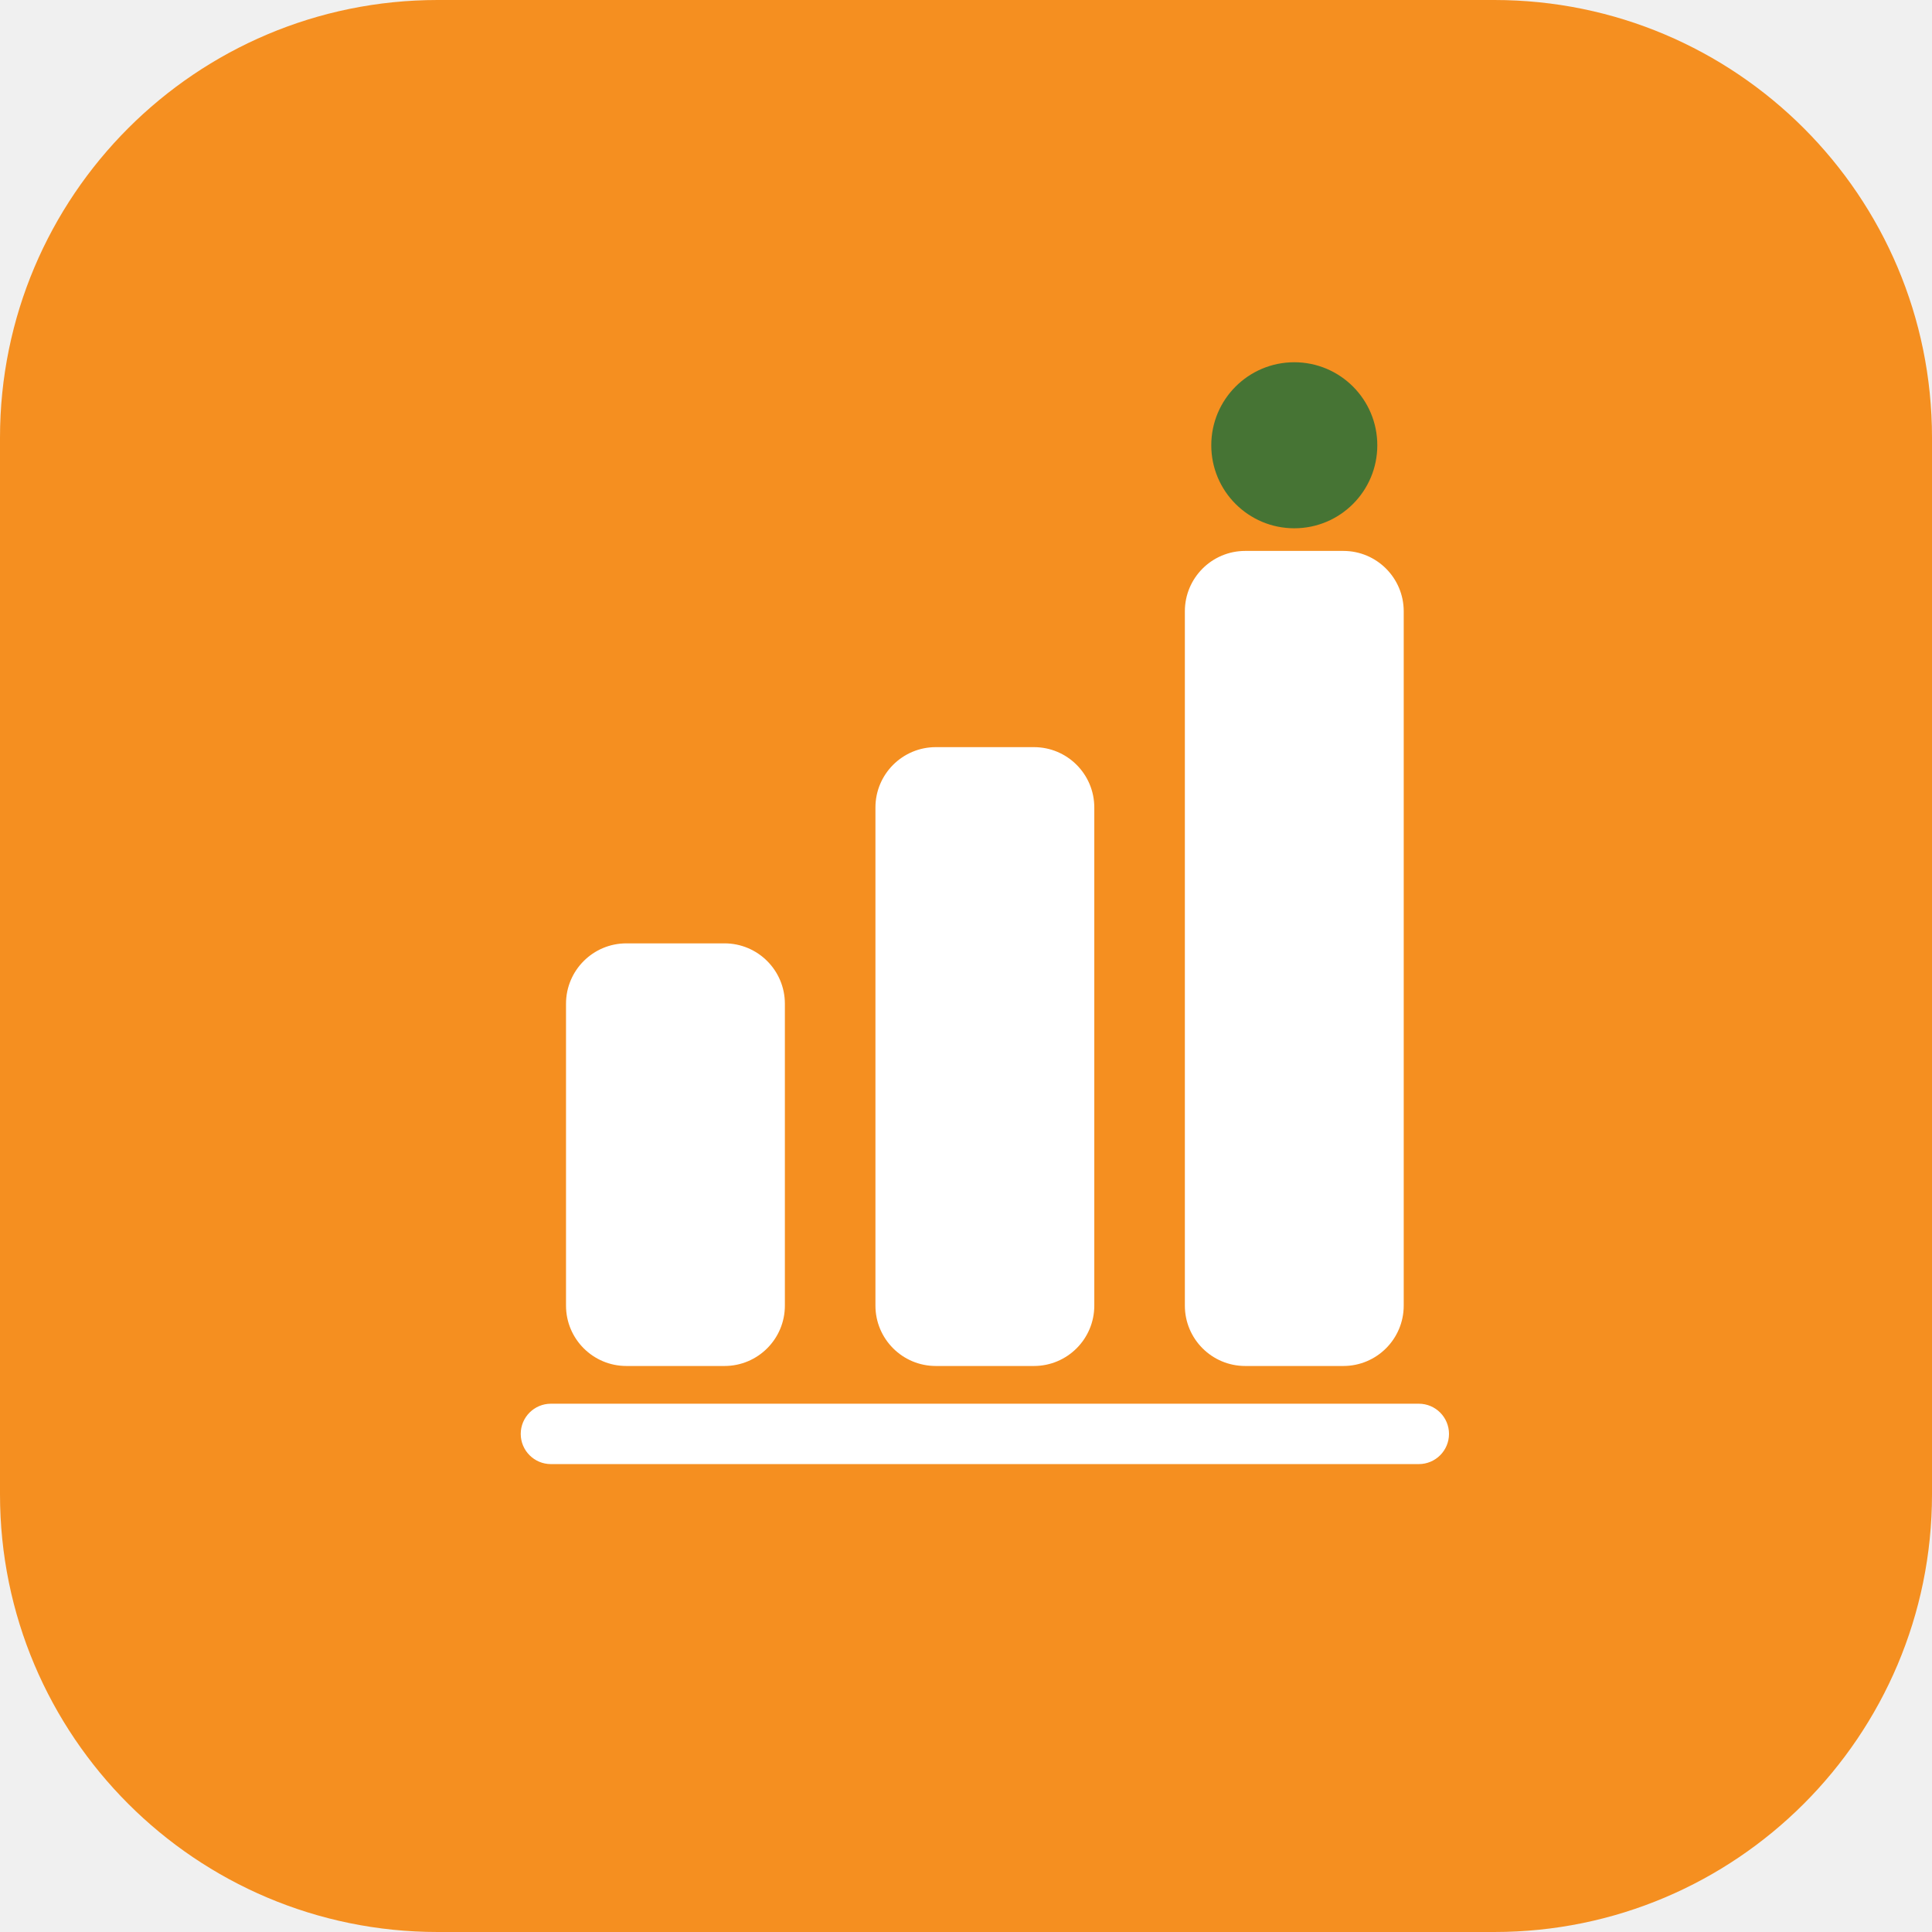
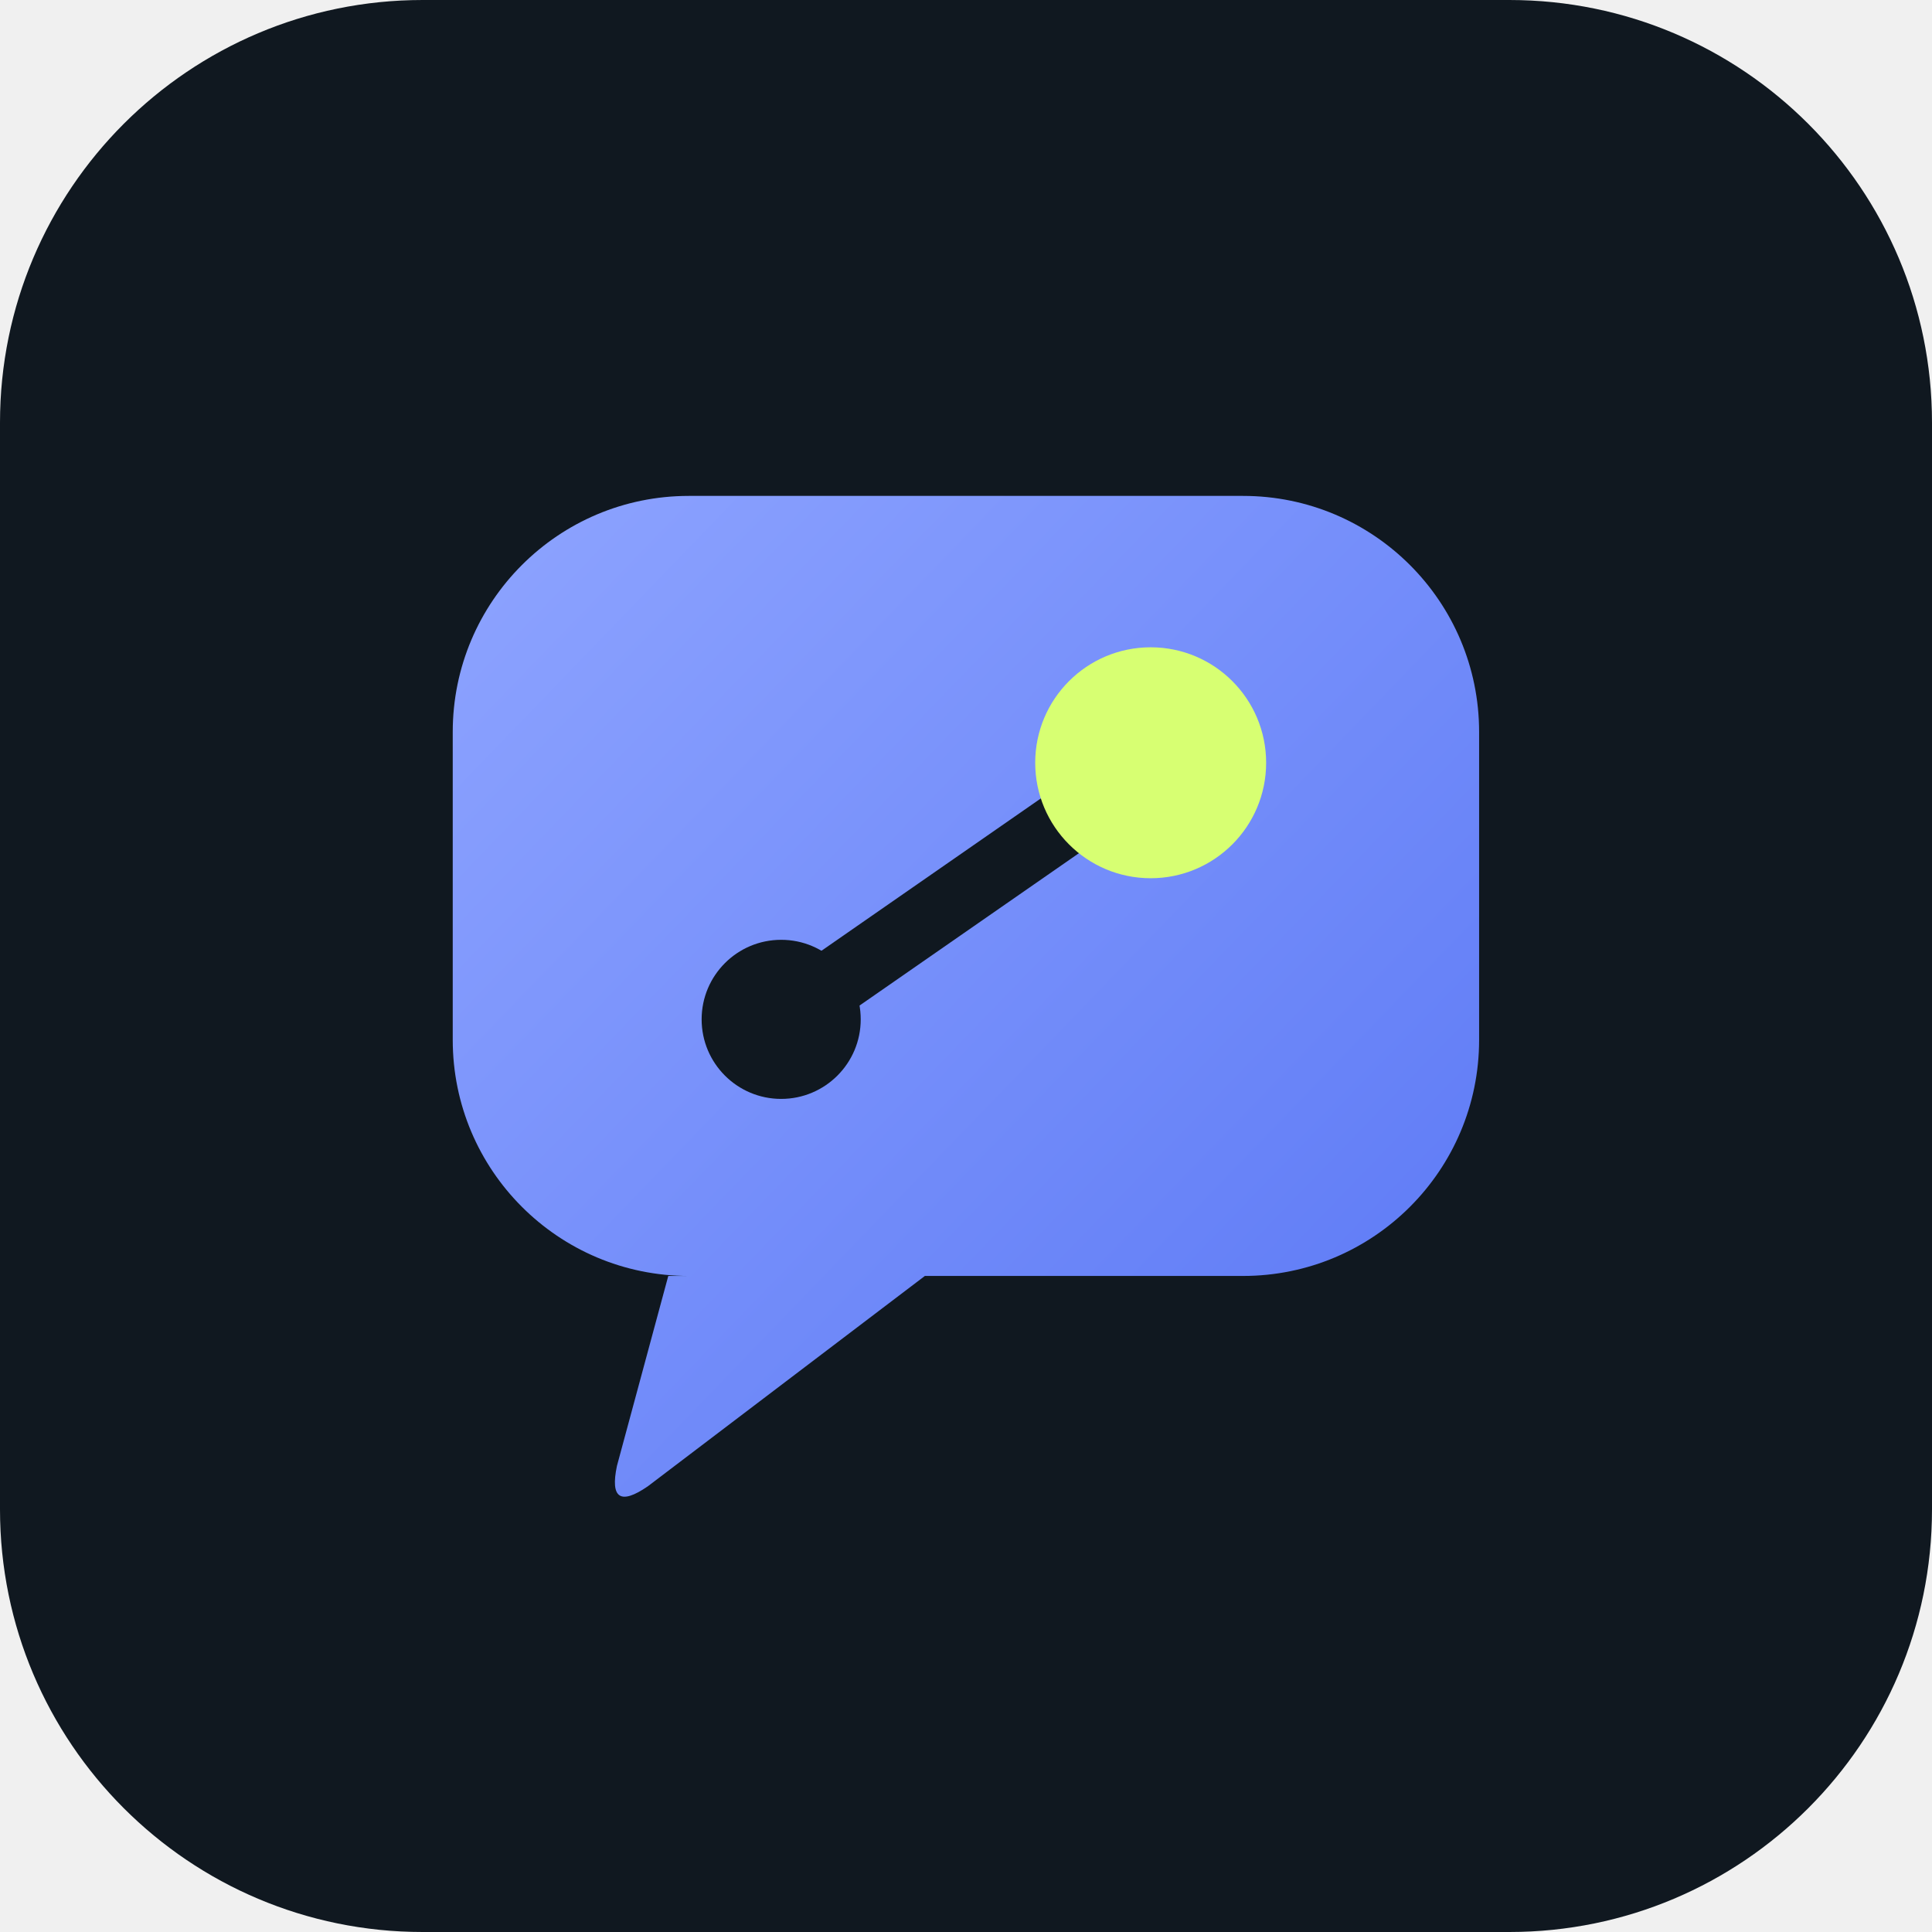
- <svg xmlns="http://www.w3.org/2000/svg" width="512" height="512" viewBox="0 0 512 512">
-   <rect width="512" height="512" rx="116" fill="#F58F20" />
-   <g fill="#ffffff">
-     <rect x="150" y="250" width="58" height="112" rx="16" />
-     <rect x="232" y="198" width="58" height="164" rx="16" />
-     <rect x="314" y="146" width="58" height="216" rx="16" />
-     <rect x="138" y="372" width="246" height="16" rx="8" />
+ <svg xmlns="http://www.w3.org/2000/svg" viewBox="0 0 512 512" width="512" height="512" role="img" aria-label="NT2 Planner">
+   <rect width="512" height="512" rx="112" fill="#101820" />
+   <g transform="translate(81.9 87.9) scale(0.68)">
+     <defs>
+       <linearGradient id="g" x1="56" y1="64" x2="456" y2="450" gradientUnits="userSpaceOnUse">
+         <stop offset="0" stop-color="#8EA4FF" />
+         <stop offset="1" stop-color="#5A77F5" />
+       </linearGradient>
+     </defs>
+     <path d="M148 64H364A92 92 0 0 1 456 156V276A92 92 0 0 1 364 368H240L132 450Q116 461 120 442L140 368H148A92 92 0 0 1 56 276V156A92 92 0 0 1 148 64Z" fill="url(#g)" />
+     <path d="M184 268L328 168" fill="none" stroke="#101820" stroke-width="26" stroke-linecap="round" />
+     <circle cx="184" cy="268" r="31" fill="#101820" />
+     <circle cx="328" cy="168" r="45" fill="#D7FF72" />
  </g>
-   <circle cx="343" cy="118" r="22" fill="#467434" />
</svg>
